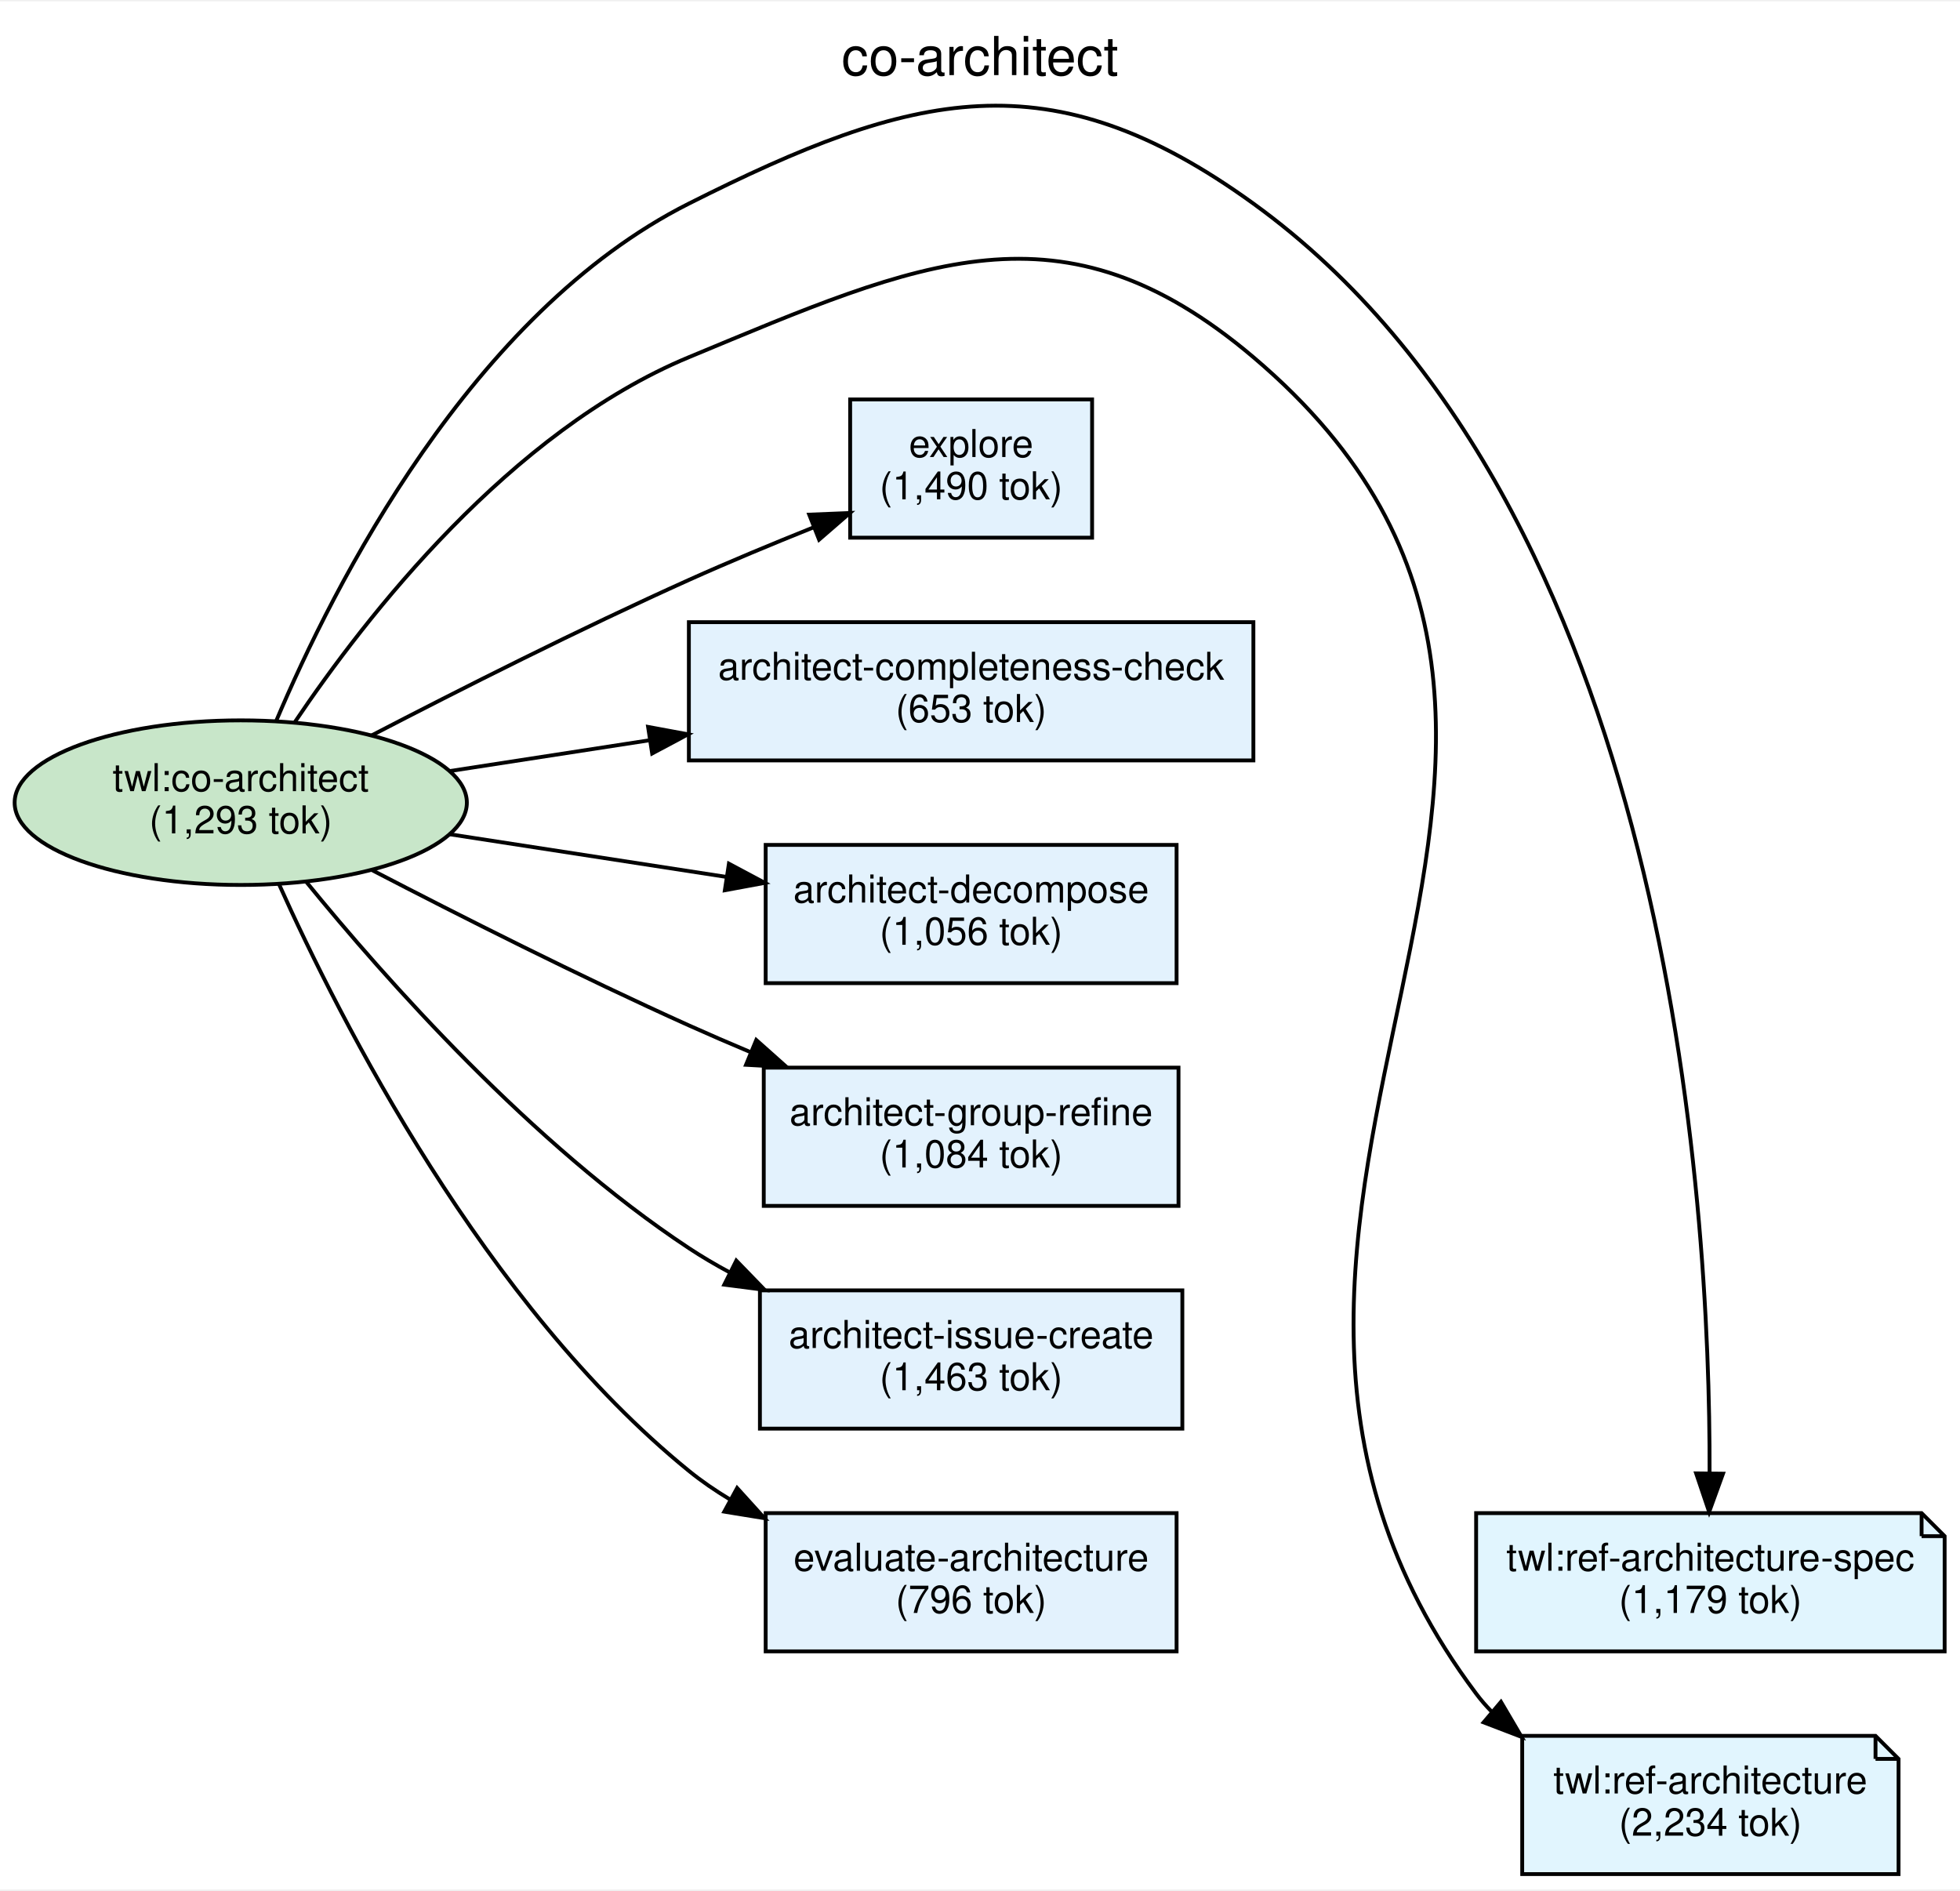
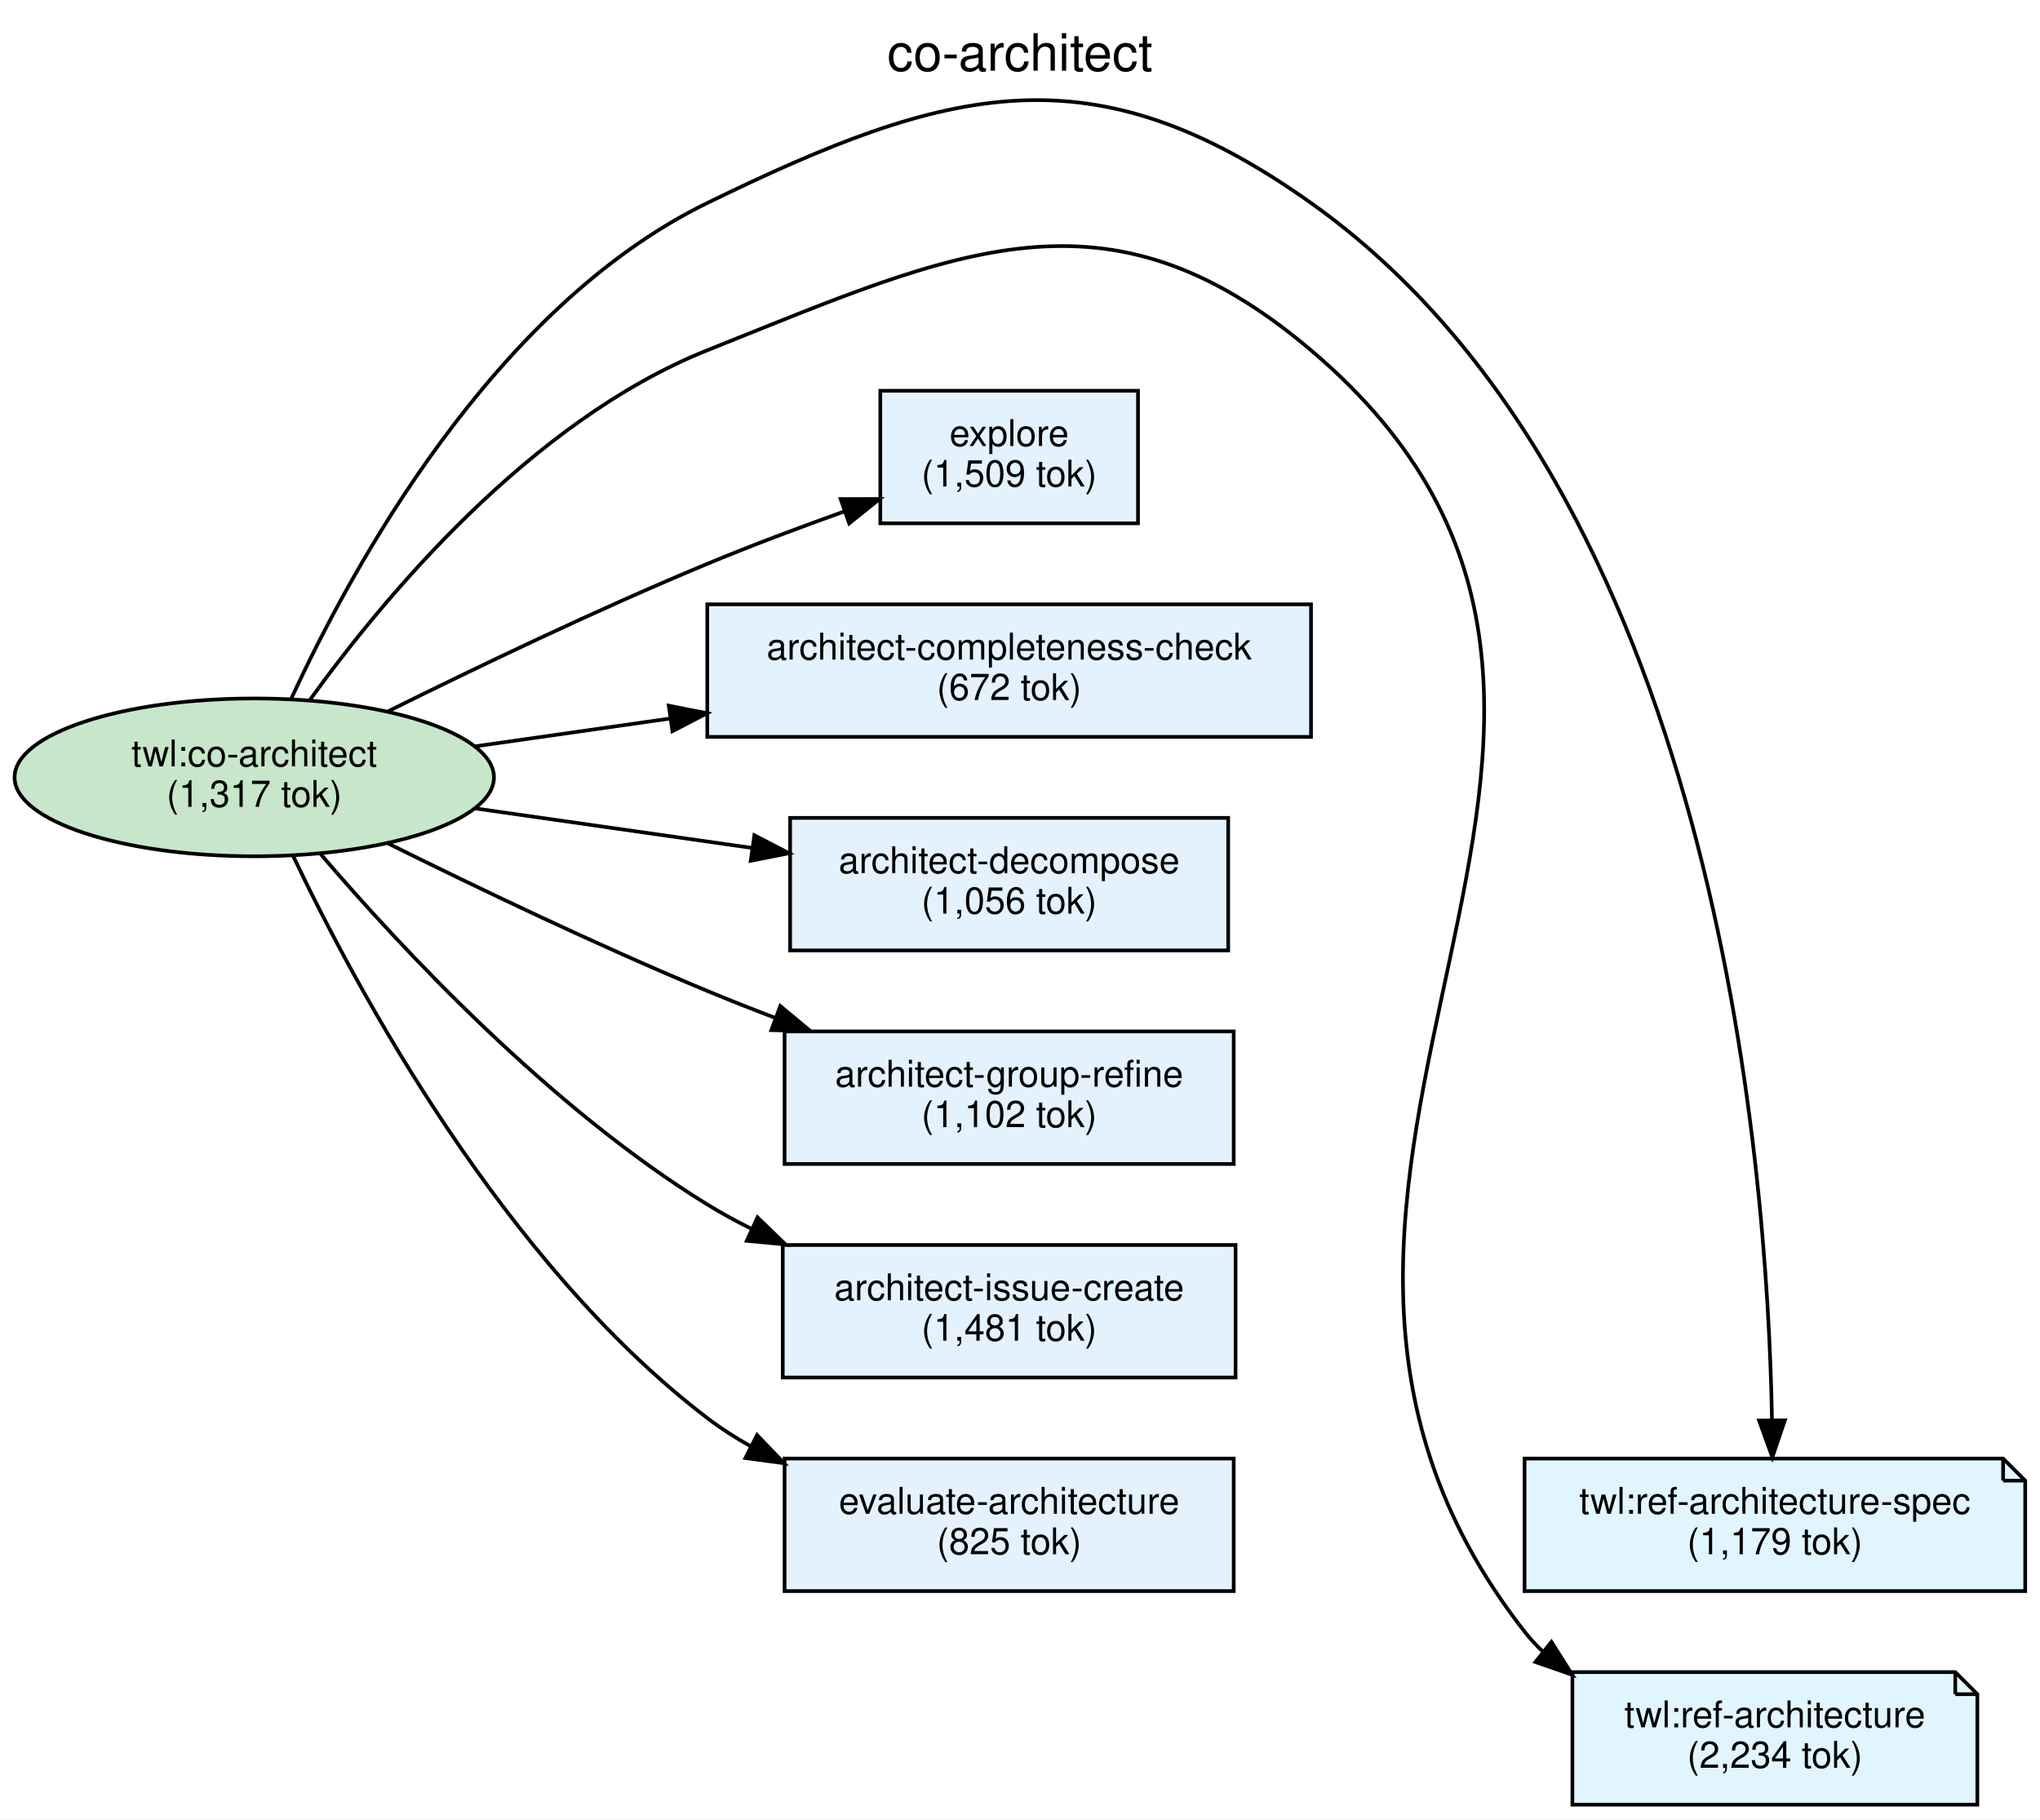
- <svg xmlns="http://www.w3.org/2000/svg" width="510pt" height="492pt" viewBox="0.00 0.00 510.38 491.66">
-   <g id="graph0" class="graph" transform="scale(1 1) rotate(0) translate(4 487.66)">
-     <polygon fill="white" stroke="transparent" points="-4,4 -4,-487.66 506.38,-487.66 506.38,4 -4,4" />
-     <text text-anchor="middle" x="251.19" y="-468.46" font-family="Helvetica,sans-Serif" font-size="14.00">co-architect</text>
+ <svg xmlns="http://www.w3.org/2000/svg" width="554pt" height="494pt" viewBox="0.00 0.00 554.11 494.13">
+   <g id="graph0" class="graph" transform="scale(1 1) rotate(0) translate(4 490.13)">
+     <polygon fill="white" stroke="transparent" points="-4,4 -4,-490.13 550.11,-490.13 550.11,4 -4,4" />
+     <text text-anchor="middle" x="273.05" y="-470.93" font-family="Helvetica,sans-Serif" font-size="14.00">co-architect</text>
    <g id="node1" class="node">
-       <ellipse fill="#c8e6c9" stroke="black" cx="58.69" cy="-279" rx="58.88" ry="21.43" />
-       <text text-anchor="middle" x="58.69" y="-282" font-family="Helvetica,sans-Serif" font-size="10.00">twl:co-architect</text>
-       <text text-anchor="middle" x="58.69" y="-271" font-family="Helvetica,sans-Serif" font-size="10.00">(1,293 tok)</text>
+       <ellipse fill="#c8e6c9" stroke="black" cx="65.05" cy="-279" rx="65.11" ry="21.43" />
+       <text text-anchor="middle" x="65.05" y="-282" font-family="Helvetica,sans-Serif" font-size="10.00">twl:co-architect</text>
+       <text text-anchor="middle" x="65.05" y="-271" font-family="Helvetica,sans-Serif" font-size="10.00">(1,317 tok)</text>
    </g>
    <g id="node2" class="node">
-       <polygon fill="#e1f5fe" stroke="black" points="484.38,-36 392.38,-36 392.38,0 490.38,0 490.38,-30 484.38,-36" />
-       <polyline fill="none" stroke="black" points="484.38,-36 484.38,-30 " />
-       <polyline fill="none" stroke="black" points="490.38,-30 484.38,-30 " />
-       <text text-anchor="middle" x="441.38" y="-21" font-family="Helvetica,sans-Serif" font-size="10.00">twl:ref-architecture</text>
-       <text text-anchor="middle" x="441.38" y="-10" font-family="Helvetica,sans-Serif" font-size="10.00">(2,234 tok)</text>
+       <polygon fill="#e1f5fe" stroke="black" points="527.11,-36 423.11,-36 423.11,0 533.11,0 533.11,-30 527.11,-36" />
+       <polyline fill="none" stroke="black" points="527.11,-36 527.11,-30 " />
+       <polyline fill="none" stroke="black" points="533.11,-30 527.11,-30 " />
+       <text text-anchor="middle" x="478.11" y="-21" font-family="Helvetica,sans-Serif" font-size="10.00">twl:ref-architecture</text>
+       <text text-anchor="middle" x="478.11" y="-10" font-family="Helvetica,sans-Serif" font-size="10.00">(2,234 tok)</text>
    </g>
    <g id="edge8" class="edge">
-       <path fill="none" stroke="black" d="M72.66,-299.81C91.38,-327.64 128.88,-375.7 175.38,-395 235.72,-420.04 272.53,-437.23 322.38,-395 442.02,-293.65 286.38,-172.5 380.38,-47 381.6,-45.37 382.94,-43.82 384.37,-42.36" />
-       <polygon fill="black" stroke="black" points="386.85,-44.85 392.22,-35.72 382.33,-39.51 386.85,-44.85" />
+       <path fill="none" stroke="black" d="M80.02,-299.84C100.1,-327.7 140.06,-375.81 188.11,-395 255.8,-422.04 296.49,-442.11 352.11,-395 471.75,-293.65 313.51,-170.51 410.11,-47 411.57,-45.13 413.17,-43.39 414.89,-41.75" />
+       <polygon fill="black" stroke="black" points="417.41,-44.21 423.07,-35.26 413.06,-38.73 417.41,-44.21" />
    </g>
    <g id="node3" class="node">
-       <polygon fill="#e1f5fe" stroke="black" points="496.38,-94 380.38,-94 380.38,-58 502.38,-58 502.38,-88 496.38,-94" />
-       <polyline fill="none" stroke="black" points="496.38,-94 496.38,-88 " />
-       <polyline fill="none" stroke="black" points="502.38,-88 496.38,-88 " />
-       <text text-anchor="middle" x="441.38" y="-79" font-family="Helvetica,sans-Serif" font-size="10.00">twl:ref-architecture-spec</text>
-       <text text-anchor="middle" x="441.38" y="-68" font-family="Helvetica,sans-Serif" font-size="10.00">(1,179 tok)</text>
+       <polygon fill="#e1f5fe" stroke="black" points="540.11,-94 410.11,-94 410.11,-58 546.11,-58 546.11,-88 540.11,-94" />
+       <polyline fill="none" stroke="black" points="540.11,-94 540.11,-88 " />
+       <polyline fill="none" stroke="black" points="546.11,-88 540.11,-88 " />
+       <text text-anchor="middle" x="478.11" y="-79" font-family="Helvetica,sans-Serif" font-size="10.00">twl:ref-architecture-spec</text>
+       <text text-anchor="middle" x="478.11" y="-68" font-family="Helvetica,sans-Serif" font-size="10.00">(1,179 tok)</text>
    </g>
    <g id="edge7" class="edge">
-       <path fill="none" stroke="black" d="M67.86,-300.14C82.91,-335.73 118.76,-406.5 175.38,-435 233.74,-464.38 269.46,-473.31 322.38,-435 430.83,-356.49 441.36,-175 441.17,-104.62" />
-       <polygon fill="black" stroke="black" points="444.67,-104.27 441.06,-94.31 437.67,-104.35 444.67,-104.27" />
+       <path fill="none" stroke="black" d="M75.01,-300.18C91.41,-335.82 129.99,-406.68 188.11,-435 253.63,-466.93 292.69,-477.22 352.11,-435 461.89,-356.98 476.08,-175.2 477.32,-104.68" />
+       <polygon fill="black" stroke="black" points="480.82,-104.38 477.42,-94.35 473.82,-104.32 480.82,-104.38" />
    </g>
    <g id="node4" class="node">
-       <polygon fill="#e3f2fd" stroke="black" points="322.38,-326 175.38,-326 175.38,-290 322.38,-290 322.38,-326" />
-       <text text-anchor="middle" x="248.88" y="-311" font-family="Helvetica,sans-Serif" font-size="10.00">architect-completeness-check</text>
-       <text text-anchor="middle" x="248.88" y="-300" font-family="Helvetica,sans-Serif" font-size="10.00">(653 tok)</text>
+       <polygon fill="#e3f2fd" stroke="black" points="352.11,-326 188.11,-326 188.11,-290 352.11,-290 352.11,-326" />
+       <text text-anchor="middle" x="270.11" y="-311" font-family="Helvetica,sans-Serif" font-size="10.00">architect-completeness-check</text>
+       <text text-anchor="middle" x="270.11" y="-300" font-family="Helvetica,sans-Serif" font-size="10.00">(672 tok)</text>
    </g>
    <g id="edge2" class="edge">
-       <path fill="none" stroke="black" d="M112.86,-287.19C129.04,-289.69 147.21,-292.49 164.86,-295.21" />
-       <polygon fill="black" stroke="black" points="164.76,-298.73 175.17,-296.8 165.82,-291.81 164.76,-298.73" />
+       <path fill="none" stroke="black" d="M125.06,-287.43C141.66,-289.8 160.11,-292.43 178.11,-295" />
+       <polygon fill="black" stroke="black" points="177.65,-298.47 188.05,-296.42 178.64,-291.54 177.65,-298.47" />
    </g>
    <g id="node5" class="node">
-       <polygon fill="#e3f2fd" stroke="black" points="302.38,-268 195.38,-268 195.38,-232 302.38,-232 302.38,-268" />
-       <text text-anchor="middle" x="248.88" y="-253" font-family="Helvetica,sans-Serif" font-size="10.00">architect-decompose</text>
-       <text text-anchor="middle" x="248.88" y="-242" font-family="Helvetica,sans-Serif" font-size="10.00">(1,056 tok)</text>
+       <polygon fill="#e3f2fd" stroke="black" points="329.61,-268 210.61,-268 210.61,-232 329.61,-232 329.61,-268" />
+       <text text-anchor="middle" x="270.11" y="-253" font-family="Helvetica,sans-Serif" font-size="10.00">architect-decompose</text>
+       <text text-anchor="middle" x="270.11" y="-242" font-family="Helvetica,sans-Serif" font-size="10.00">(1,056 tok)</text>
    </g>
    <g id="edge3" class="edge">
-       <path fill="none" stroke="black" d="M112.86,-270.81C135.3,-267.35 161.6,-263.3 184.99,-259.69" />
-       <polygon fill="black" stroke="black" points="185.81,-263.11 195.16,-258.12 184.75,-256.19 185.81,-263.11" />
+       <path fill="none" stroke="black" d="M125.06,-270.57C148.63,-267.21 175.92,-263.31 200.38,-259.82" />
+       <polygon fill="black" stroke="black" points="200.9,-263.28 210.31,-258.4 199.91,-256.35 200.9,-263.28" />
    </g>
    <g id="node6" class="node">
-       <polygon fill="#e3f2fd" stroke="black" points="302.88,-210 194.88,-210 194.88,-174 302.88,-174 302.88,-210" />
-       <text text-anchor="middle" x="248.88" y="-195" font-family="Helvetica,sans-Serif" font-size="10.00">architect-group-refine</text>
-       <text text-anchor="middle" x="248.88" y="-184" font-family="Helvetica,sans-Serif" font-size="10.00">(1,084 tok)</text>
+       <polygon fill="#e3f2fd" stroke="black" points="331.11,-210 209.11,-210 209.11,-174 331.11,-174 331.11,-210" />
+       <text text-anchor="middle" x="270.11" y="-195" font-family="Helvetica,sans-Serif" font-size="10.00">architect-group-refine</text>
+       <text text-anchor="middle" x="270.11" y="-184" font-family="Helvetica,sans-Serif" font-size="10.00">(1,102 tok)</text>
    </g>
    <g id="edge4" class="edge">
-       <path fill="none" stroke="black" d="M92.75,-261.5C115.69,-249.58 147.1,-233.72 175.38,-221 180.61,-218.65 186.09,-216.28 191.59,-213.97" />
-       <polygon fill="black" stroke="black" points="192.93,-217.2 200.84,-210.15 190.26,-210.74 192.93,-217.2" />
+       <path fill="none" stroke="black" d="M101.15,-261.18C125.32,-249.19 158.32,-233.37 188.11,-221 193.99,-218.56 200.16,-216.12 206.36,-213.76" />
+       <polygon fill="black" stroke="black" points="207.95,-216.9 216.09,-210.12 205.5,-210.35 207.95,-216.9" />
    </g>
    <g id="node7" class="node">
-       <polygon fill="#e3f2fd" stroke="black" points="303.88,-152 193.88,-152 193.88,-116 303.88,-116 303.88,-152" />
-       <text text-anchor="middle" x="248.88" y="-137" font-family="Helvetica,sans-Serif" font-size="10.00">architect-issue-create</text>
-       <text text-anchor="middle" x="248.88" y="-126" font-family="Helvetica,sans-Serif" font-size="10.00">(1,463 tok)</text>
+       <polygon fill="#e3f2fd" stroke="black" points="331.61,-152 208.61,-152 208.61,-116 331.61,-116 331.61,-152" />
+       <text text-anchor="middle" x="270.11" y="-137" font-family="Helvetica,sans-Serif" font-size="10.00">architect-issue-create</text>
+       <text text-anchor="middle" x="270.11" y="-126" font-family="Helvetica,sans-Serif" font-size="10.00">(1,481 tok)</text>
    </g>
    <g id="edge5" class="edge">
-       <path fill="none" stroke="black" d="M75.7,-258.44C96.37,-233.06 134.56,-189.96 175.38,-163 178.72,-160.79 182.26,-158.71 185.89,-156.75" />
-       <polygon fill="black" stroke="black" points="187.73,-159.75 195.11,-152.14 184.6,-153.49 187.73,-159.75" />
+       <path fill="none" stroke="black" d="M83.02,-258.24C104.91,-232.66 145.29,-189.36 188.11,-163 191.93,-160.65 195.97,-158.44 200.13,-156.39" />
+       <polygon fill="black" stroke="black" points="201.75,-159.5 209.38,-152.14 198.83,-153.14 201.75,-159.5" />
    </g>
    <g id="node8" class="node">
-       <polygon fill="#e3f2fd" stroke="black" points="302.38,-94 195.38,-94 195.38,-58 302.38,-58 302.38,-94" />
-       <text text-anchor="middle" x="248.88" y="-79" font-family="Helvetica,sans-Serif" font-size="10.00">evaluate-architecture</text>
-       <text text-anchor="middle" x="248.88" y="-68" font-family="Helvetica,sans-Serif" font-size="10.00">(796 tok)</text>
+       <polygon fill="#e3f2fd" stroke="black" points="331.11,-94 209.11,-94 209.11,-58 331.11,-58 331.11,-94" />
+       <text text-anchor="middle" x="270.11" y="-79" font-family="Helvetica,sans-Serif" font-size="10.00">evaluate-architecture</text>
+       <text text-anchor="middle" x="270.11" y="-68" font-family="Helvetica,sans-Serif" font-size="10.00">(825 tok)</text>
    </g>
    <g id="edge6" class="edge">
-       <path fill="none" stroke="black" d="M68.51,-258.08C84.67,-222.08 122.31,-148.12 175.38,-105 178.69,-102.31 182.29,-99.84 186.05,-97.58" />
-       <polygon fill="black" stroke="black" points="187.95,-100.53 195.06,-92.68 184.6,-94.38 187.95,-100.53" />
+       <path fill="none" stroke="black" d="M75.5,-257.88C92.76,-221.58 132.8,-147.17 188.11,-105 191.75,-102.22 195.68,-99.7 199.77,-97.4" />
+       <polygon fill="black" stroke="black" points="201.63,-100.38 208.96,-92.73 198.46,-94.14 201.63,-100.38" />
    </g>
    <g id="node9" class="node">
-       <polygon fill="#e3f2fd" stroke="black" points="280.38,-384 217.38,-384 217.38,-348 280.38,-348 280.38,-384" />
-       <text text-anchor="middle" x="248.88" y="-369" font-family="Helvetica,sans-Serif" font-size="10.00">explore</text>
-       <text text-anchor="middle" x="248.88" y="-358" font-family="Helvetica,sans-Serif" font-size="10.00">(1,490 tok)</text>
+       <polygon fill="#e3f2fd" stroke="black" points="305.11,-384 235.11,-384 235.11,-348 305.11,-348 305.11,-384" />
+       <text text-anchor="middle" x="270.11" y="-369" font-family="Helvetica,sans-Serif" font-size="10.00">explore</text>
+       <text text-anchor="middle" x="270.11" y="-358" font-family="Helvetica,sans-Serif" font-size="10.00">(1,509 tok)</text>
    </g>
    <g id="edge1" class="edge">
-       <path fill="none" stroke="black" d="M92.75,-296.5C115.69,-308.42 147.1,-324.28 175.38,-337 185.79,-341.68 197.2,-346.42 207.82,-350.68" />
-       <polygon fill="black" stroke="black" points="206.72,-354 217.3,-354.43 209.29,-347.49 206.72,-354" />
+       <path fill="none" stroke="black" d="M101.15,-296.82C125.32,-308.81 158.32,-324.63 188.11,-337 200.08,-341.97 213.25,-346.91 225.42,-351.26" />
+       <polygon fill="black" stroke="black" points="224.33,-354.59 234.93,-354.61 226.66,-347.98 224.33,-354.59" />
    </g>
  </g>
</svg>
